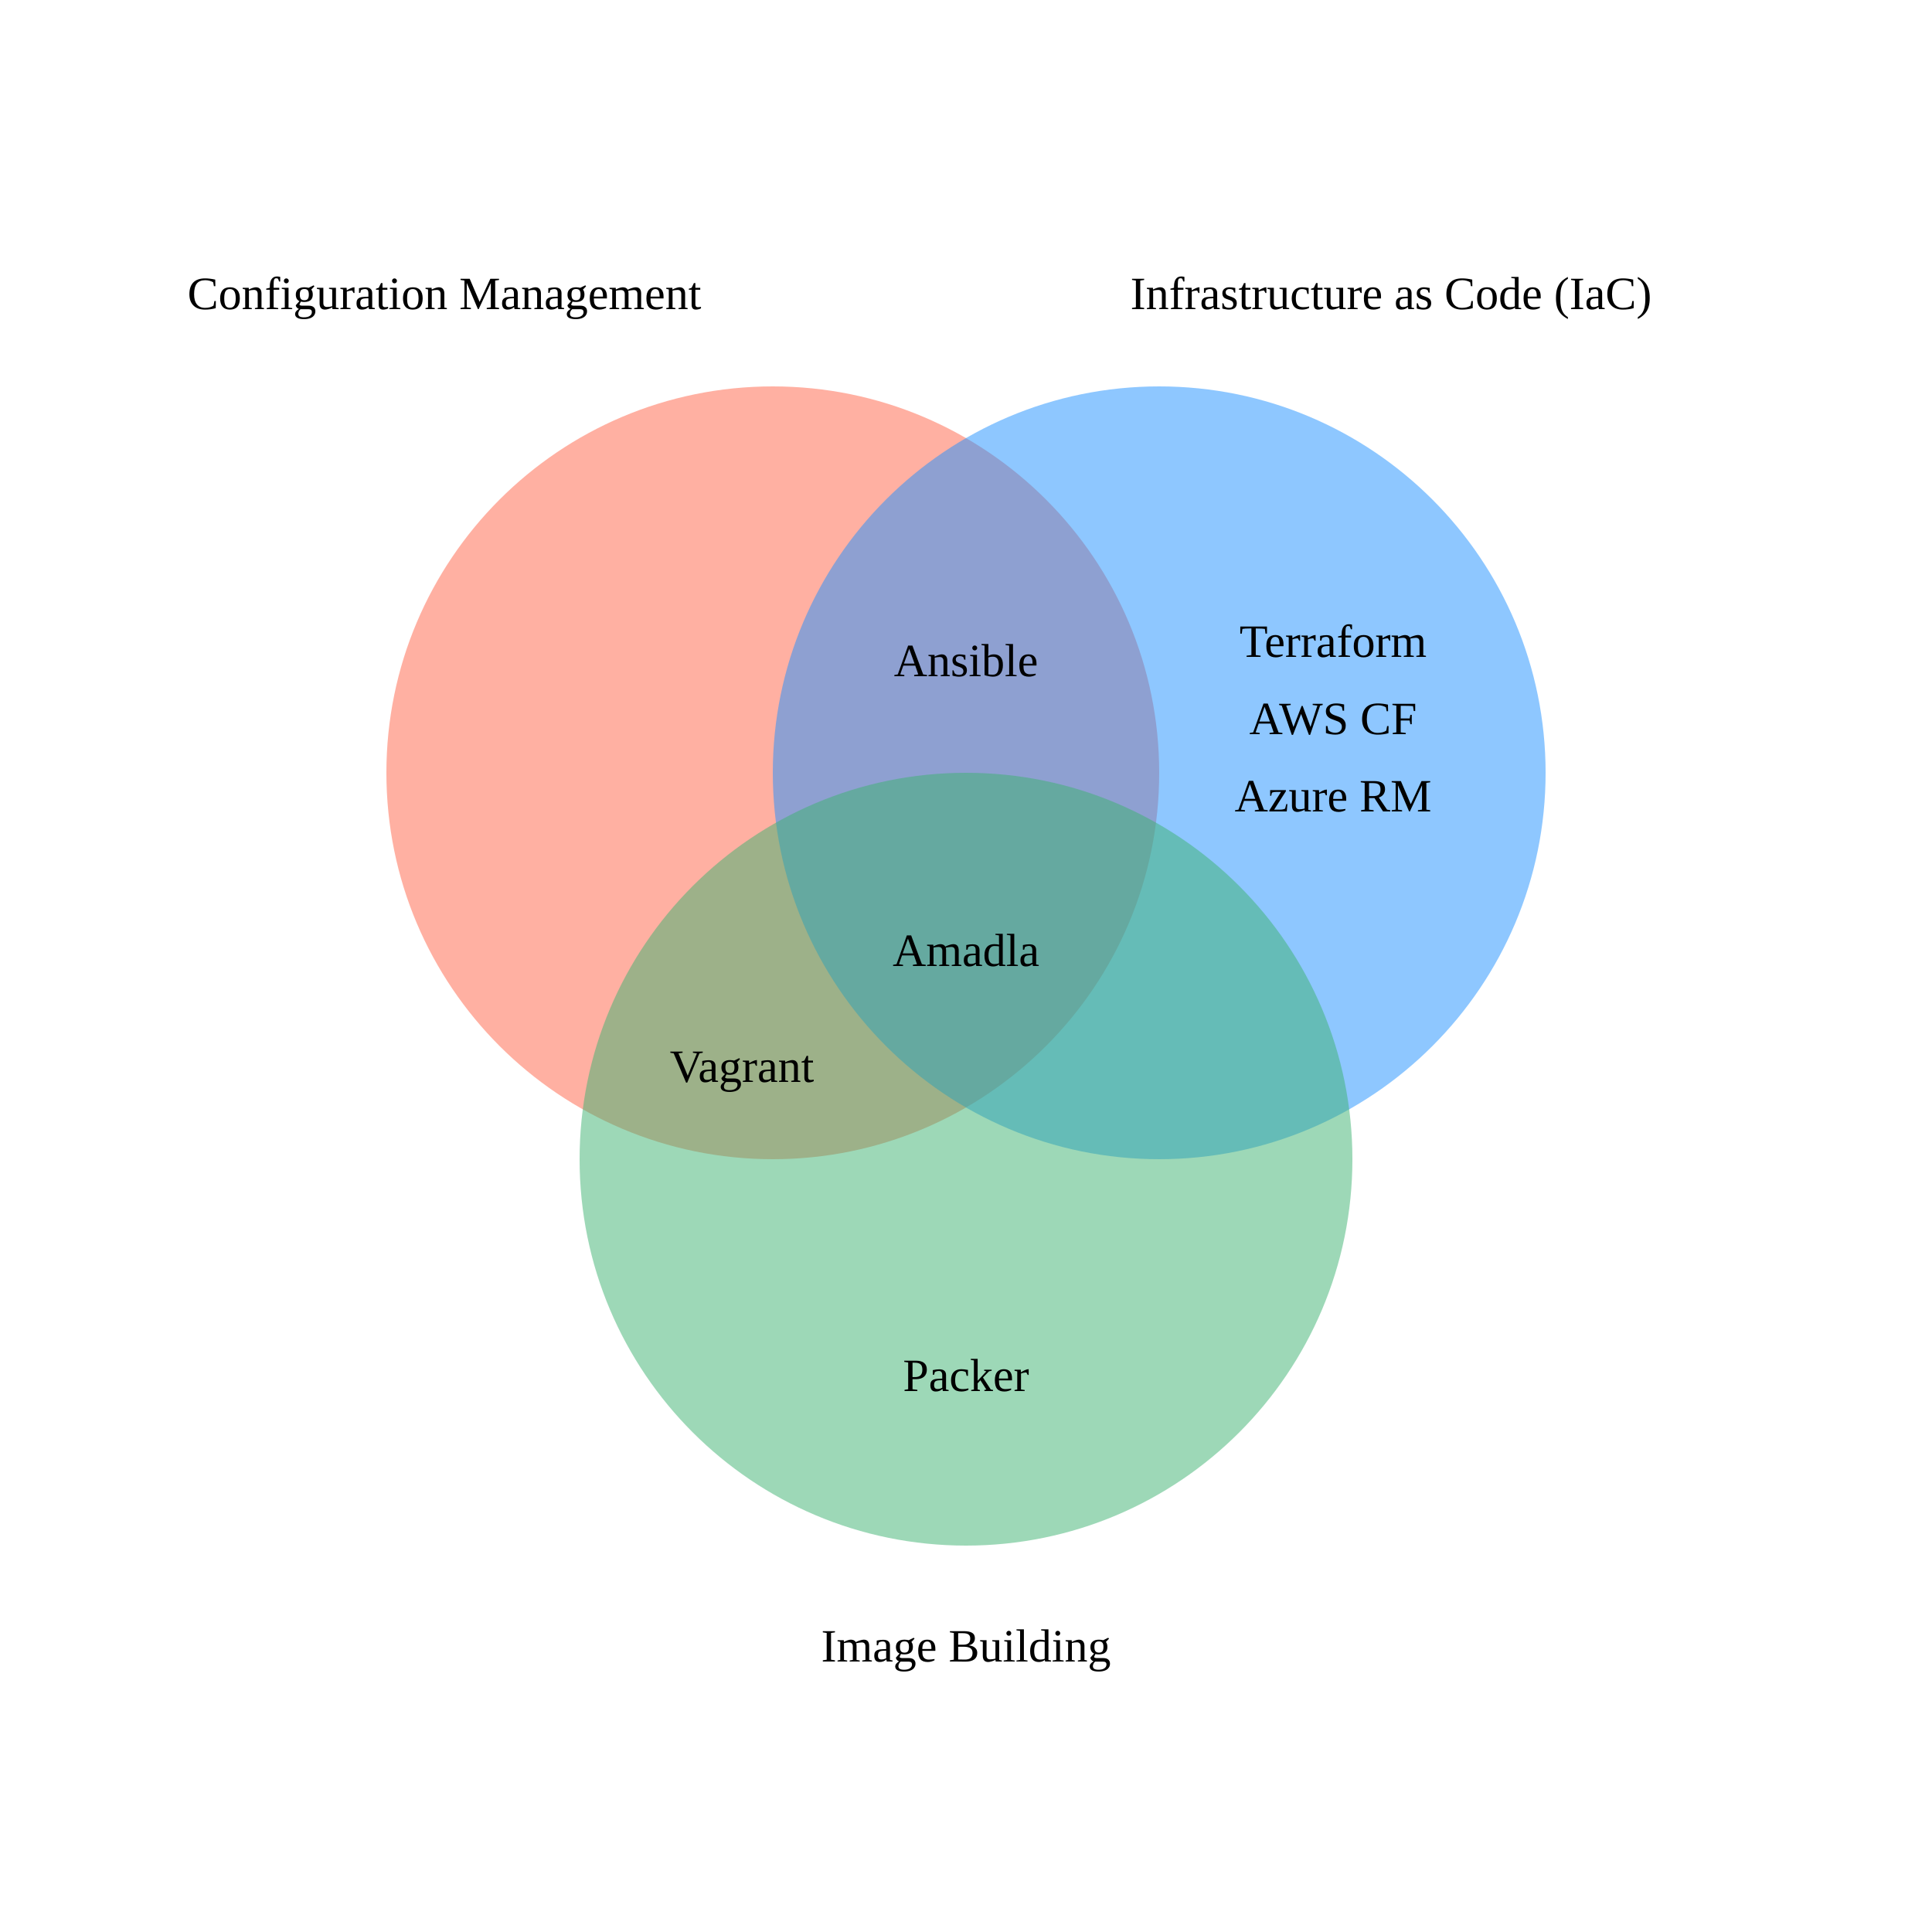
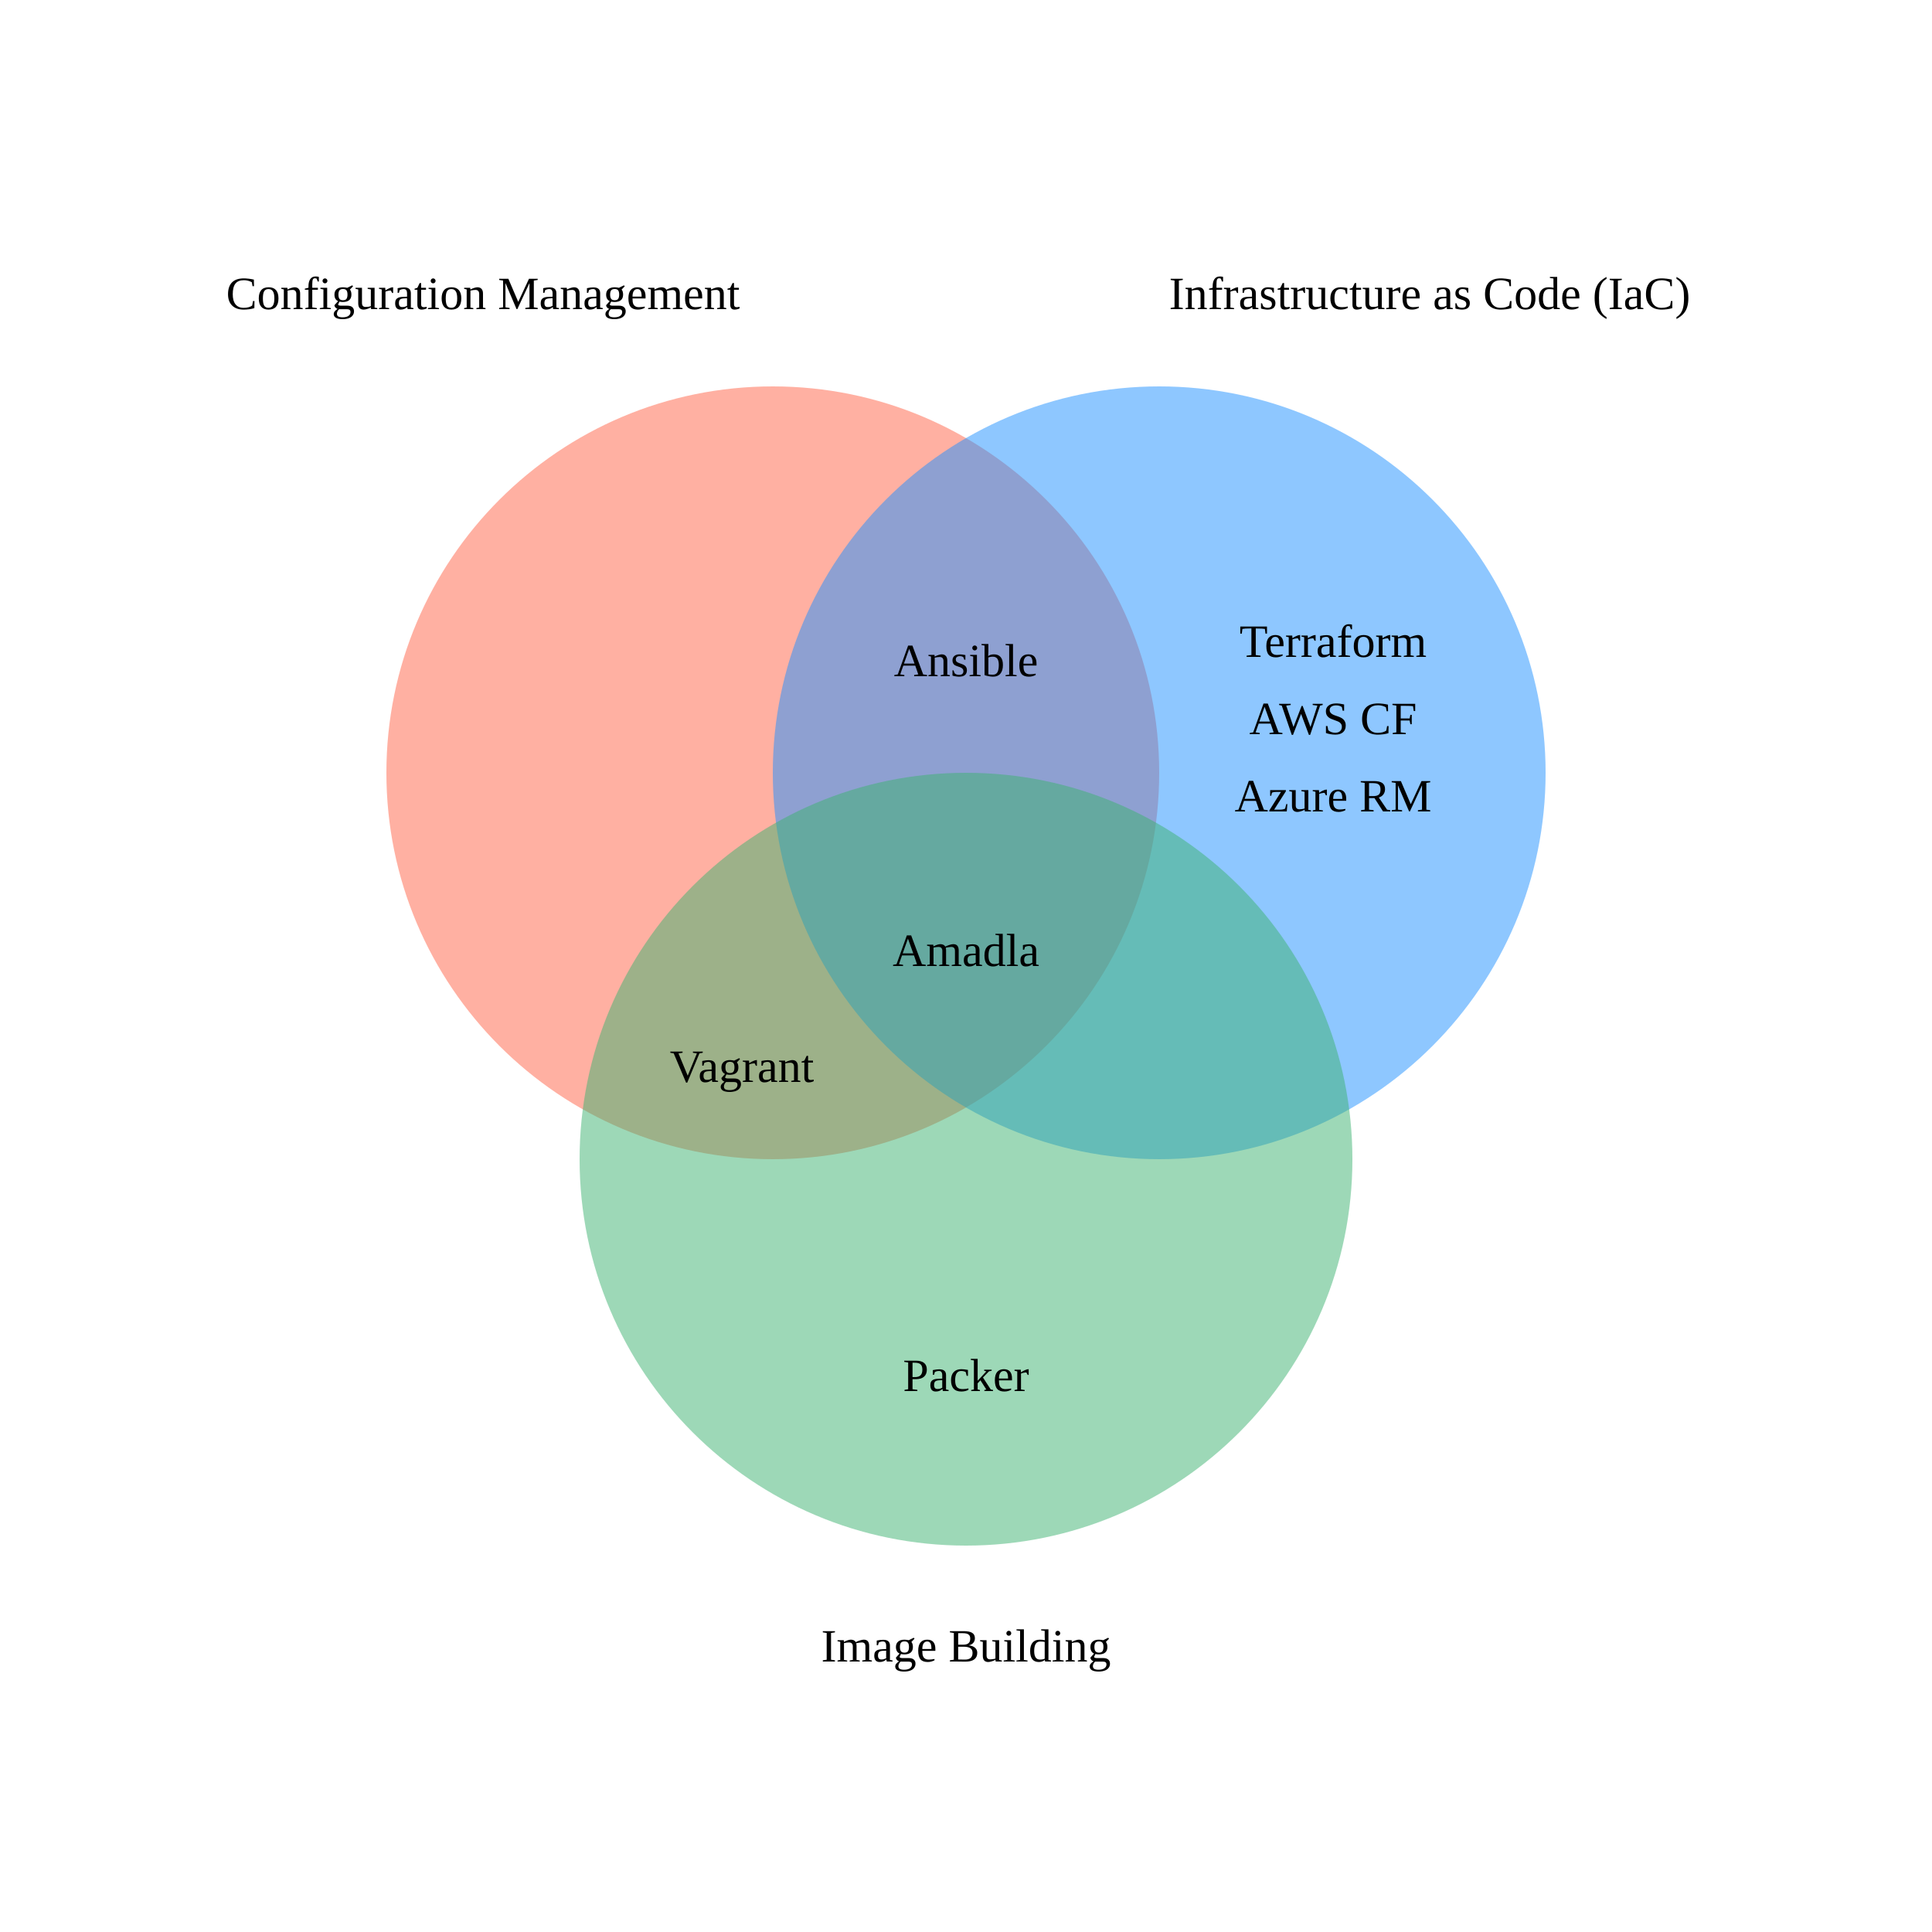
<svg xmlns="http://www.w3.org/2000/svg" width="500" height="500" style="background-color: white;">
  <rect width="100%" height="100%" fill="white" />
  <circle cx="200" cy="200" r="100" fill="rgba(255, 99, 71, 0.5)" />
-   <text x="115" y="80" text-anchor="middle" fill="black">Configuration Management</text>
+   <text x="125" y="80" text-anchor="middle" fill="black">Configuration Management</text>
  <circle cx="300" cy="200" r="100" fill="rgba(30, 144, 255, 0.5)" />
-   <text x="360" y="80" text-anchor="middle" fill="black">Infrastructure as Code (IaC)</text>
+   <text x="370" y="80" text-anchor="middle" fill="black">Infrastructure as Code (IaC)</text>
  <text x="345" y="170" text-anchor="middle" fill="black">Terraform</text>
  <text x="345" y="190" text-anchor="middle" fill="black">AWS CF</text>
  <text x="345" y="210" text-anchor="middle" fill="black">Azure RM</text>
  <circle cx="250" cy="300" r="100" fill="rgba(60, 179, 113, 0.5)" />
  <text x="250" y="430" text-anchor="middle" fill="black">Image Building</text>
  <text x="250" y="360" text-anchor="middle" fill="black">Packer</text>
  <text x="250" y="250" text-anchor="middle" fill="black">Amadla</text>
  <text x="192" y="280" text-anchor="middle" fill="black">Vagrant</text>
  <text x="250" y="175" text-anchor="middle" fill="black">Ansible</text>
</svg>
